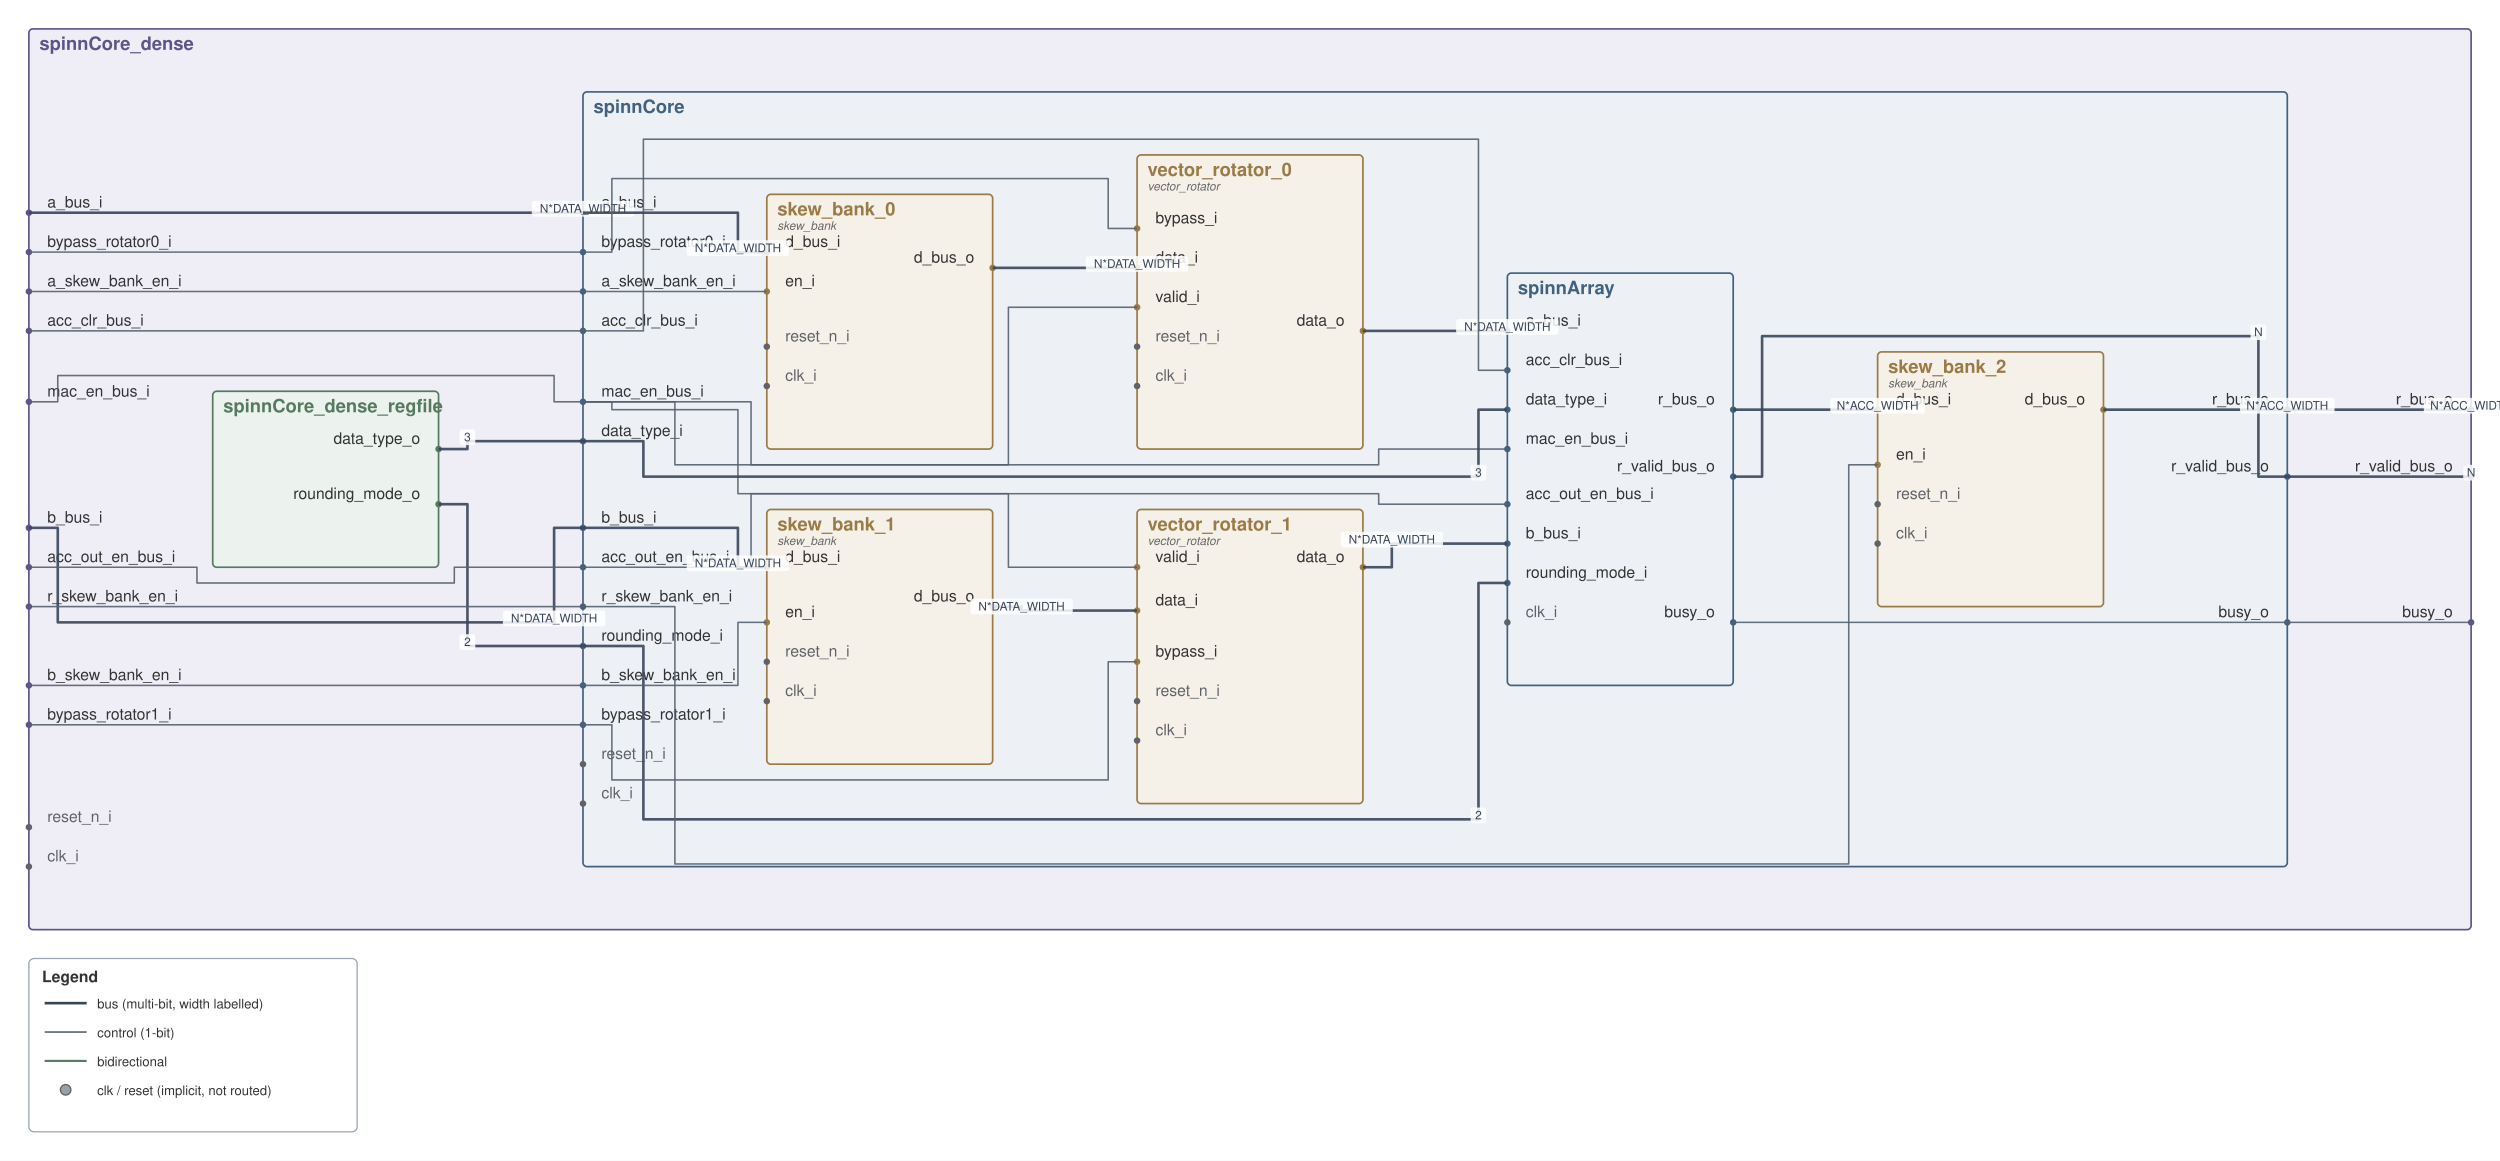
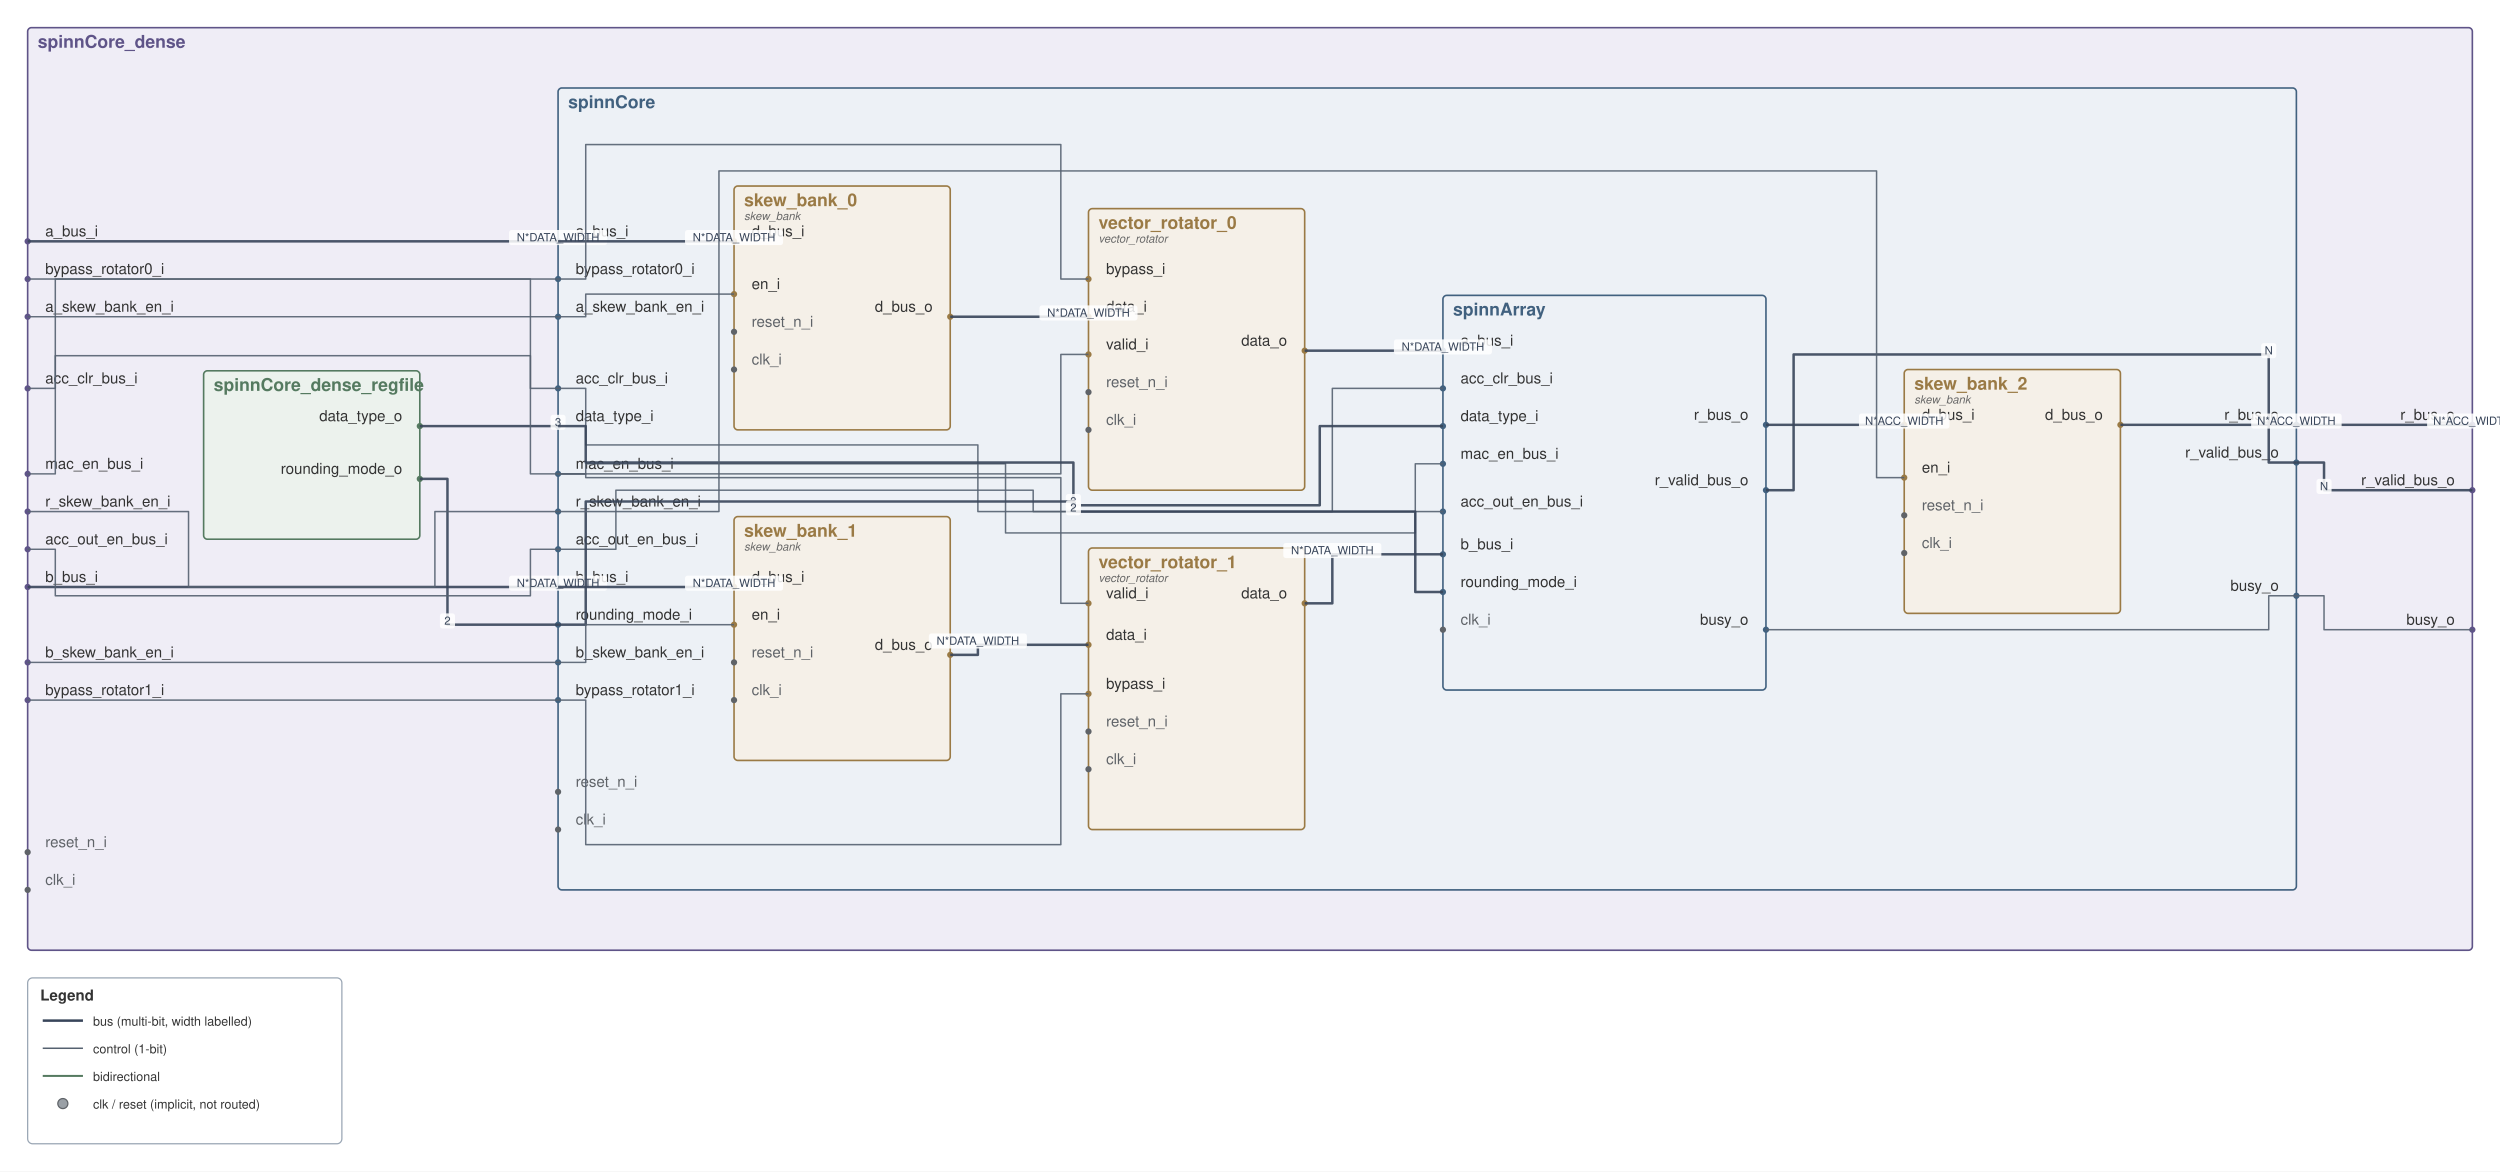
- <svg xmlns="http://www.w3.org/2000/svg" width="1904" height="884" font-family="Helvetica">
-   <rect width="1904" height="884" fill="white" />
-   <rect x="22" y="22" width="1860" height="686" rx="3" fill="#EFEDF6" stroke="#5F5488" stroke-width="1.3" />
+ <svg xmlns="http://www.w3.org/2000/svg" width="1989" height="932" font-family="Helvetica">
+   <rect width="1989" height="932" fill="white" />
+   <rect x="22" y="22" width="1945" height="734" rx="3" fill="#EFEDF6" stroke="#5F5488" stroke-width="1.3" />
  <text x="30" y="38" font-weight="bold" font-size="14" fill="#5F5488">spinnCore_dense</text>
-   <circle cx="22" cy="162" r="2.5" fill="#5F5488" />
-   <text x="36" y="158" font-size="12" fill="#333">a_bus_i</text>
  <circle cx="22" cy="192" r="2.5" fill="#5F5488" />
-   <text x="36" y="188" font-size="12" fill="#333">bypass_rotator0_i</text>
+   <text x="36" y="188" font-size="12" fill="#333">a_bus_i</text>
  <circle cx="22" cy="222" r="2.5" fill="#5F5488" />
-   <text x="36" y="218" font-size="12" fill="#333">a_skew_bank_en_i</text>
+   <text x="36" y="218" font-size="12" fill="#333">bypass_rotator0_i</text>
  <circle cx="22" cy="252" r="2.5" fill="#5F5488" />
-   <text x="36" y="248" font-size="12" fill="#333">acc_clr_bus_i</text>
-   <circle cx="22" cy="306" r="2.5" fill="#5F5488" />
-   <text x="36" y="302" font-size="12" fill="#333">mac_en_bus_i</text>
-   <circle cx="22" cy="402" r="2.5" fill="#5F5488" />
-   <text x="36" y="398" font-size="12" fill="#333">b_bus_i</text>
-   <circle cx="22" cy="432" r="2.5" fill="#5F5488" />
-   <text x="36" y="428" font-size="12" fill="#333">acc_out_en_bus_i</text>
-   <circle cx="22" cy="462" r="2.5" fill="#5F5488" />
-   <text x="36" y="458" font-size="12" fill="#333">r_skew_bank_en_i</text>
-   <circle cx="22" cy="522" r="2.5" fill="#5F5488" />
-   <text x="36" y="518" font-size="12" fill="#333">b_skew_bank_en_i</text>
-   <circle cx="22" cy="552" r="2.5" fill="#5F5488" />
-   <text x="36" y="548" font-size="12" fill="#333">bypass_rotator1_i</text>
-   <circle cx="22" cy="630" r="2.5" fill="#5F6368" />
-   <text x="36" y="626" font-size="12" fill="#5F6368">reset_n_i</text>
-   <circle cx="22" cy="660" r="2.5" fill="#5F6368" />
-   <text x="36" y="656" font-size="12" fill="#5F6368">clk_i</text>
-   <circle cx="1882" cy="312" r="2.5" fill="#5F5488" />
-   <text x="1868" y="308" font-size="12" text-anchor="end" fill="#333">r_bus_o</text>
-   <circle cx="1882" cy="363" r="2.5" fill="#5F5488" />
-   <text x="1868" y="359" font-size="12" text-anchor="end" fill="#333">r_valid_bus_o</text>
-   <circle cx="1882" cy="474" r="2.5" fill="#5F5488" />
-   <text x="1868" y="470" font-size="12" text-anchor="end" fill="#333">busy_o</text>
-   <rect x="162" y="298" width="172" height="134" rx="3" fill="#ECF2ED" stroke="#557A60" stroke-width="1.3" />
-   <text x="170" y="314" font-weight="bold" font-size="14" fill="#557A60">spinnCore_dense_regfile</text>
-   <circle cx="334" cy="342" r="2.5" fill="#557A60" />
-   <text x="320" y="338" font-size="12" text-anchor="end" fill="#333">data_type_o</text>
-   <circle cx="334" cy="384" r="2.5" fill="#557A60" />
-   <text x="320" y="380" font-size="12" text-anchor="end" fill="#333">rounding_mode_o</text>
-   <rect x="444" y="70" width="1298" height="590" rx="3" fill="#EDF1F6" stroke="#41617F" stroke-width="1.3" />
+   <text x="36" y="248" font-size="12" fill="#333">a_skew_bank_en_i</text>
+   <circle cx="22" cy="309" r="2.5" fill="#5F5488" />
+   <text x="36" y="305" font-size="12" fill="#333">acc_clr_bus_i</text>
+   <circle cx="22" cy="377" r="2.5" fill="#5F5488" />
+   <text x="36" y="373" font-size="12" fill="#333">mac_en_bus_i</text>
+   <circle cx="22" cy="407" r="2.5" fill="#5F5488" />
+   <text x="36" y="403" font-size="12" fill="#333">r_skew_bank_en_i</text>
+   <circle cx="22" cy="437" r="2.5" fill="#5F5488" />
+   <text x="36" y="433" font-size="12" fill="#333">acc_out_en_bus_i</text>
+   <circle cx="22" cy="467" r="2.5" fill="#5F5488" />
+   <text x="36" y="463" font-size="12" fill="#333">b_bus_i</text>
+   <circle cx="22" cy="527" r="2.5" fill="#5F5488" />
+   <text x="36" y="523" font-size="12" fill="#333">b_skew_bank_en_i</text>
+   <circle cx="22" cy="557" r="2.5" fill="#5F5488" />
+   <text x="36" y="553" font-size="12" fill="#333">bypass_rotator1_i</text>
+   <circle cx="22" cy="678" r="2.5" fill="#5F6368" />
+   <text x="36" y="674" font-size="12" fill="#5F6368">reset_n_i</text>
+   <circle cx="22" cy="708" r="2.5" fill="#5F6368" />
+   <text x="36" y="704" font-size="12" fill="#5F6368">clk_i</text>
+   <circle cx="1967" cy="338" r="2.5" fill="#5F5488" />
+   <text x="1953" y="334" font-size="12" text-anchor="end" fill="#333">r_bus_o</text>
+   <circle cx="1967" cy="390" r="2.5" fill="#5F5488" />
+   <text x="1953" y="386" font-size="12" text-anchor="end" fill="#333">r_valid_bus_o</text>
+   <circle cx="1967" cy="501" r="2.5" fill="#5F5488" />
+   <text x="1953" y="497" font-size="12" text-anchor="end" fill="#333">busy_o</text>
+   <rect x="162" y="295" width="172" height="134" rx="3" fill="#ECF2ED" stroke="#557A60" stroke-width="1.3" />
+   <text x="170" y="311" font-weight="bold" font-size="14" fill="#557A60">spinnCore_dense_regfile</text>
+   <circle cx="334" cy="339" r="2.5" fill="#557A60" />
+   <text x="320" y="335" font-size="12" text-anchor="end" fill="#333">data_type_o</text>
+   <circle cx="334" cy="381" r="2.5" fill="#557A60" />
+   <text x="320" y="377" font-size="12" text-anchor="end" fill="#333">rounding_mode_o</text>
+   <rect x="444" y="70" width="1383" height="638" rx="3" fill="#EDF1F6" stroke="#41617F" stroke-width="1.3" />
  <text x="452" y="86" font-weight="bold" font-size="14" fill="#41617F">spinnCore</text>
-   <circle cx="444" cy="162" r="2.5" fill="#41617F" />
-   <text x="458" y="158" font-size="12" fill="#333">a_bus_i</text>
  <circle cx="444" cy="192" r="2.5" fill="#41617F" />
-   <text x="458" y="188" font-size="12" fill="#333">bypass_rotator0_i</text>
+   <text x="458" y="188" font-size="12" fill="#333">a_bus_i</text>
  <circle cx="444" cy="222" r="2.5" fill="#41617F" />
-   <text x="458" y="218" font-size="12" fill="#333">a_skew_bank_en_i</text>
+   <text x="458" y="218" font-size="12" fill="#333">bypass_rotator0_i</text>
  <circle cx="444" cy="252" r="2.5" fill="#41617F" />
-   <text x="458" y="248" font-size="12" fill="#333">acc_clr_bus_i</text>
-   <circle cx="444" cy="306" r="2.5" fill="#41617F" />
-   <text x="458" y="302" font-size="12" fill="#333">mac_en_bus_i</text>
-   <circle cx="444" cy="336" r="2.5" fill="#41617F" />
-   <text x="458" y="332" font-size="12" fill="#333">data_type_i</text>
-   <circle cx="444" cy="402" r="2.5" fill="#41617F" />
-   <text x="458" y="398" font-size="12" fill="#333">b_bus_i</text>
-   <circle cx="444" cy="432" r="2.5" fill="#41617F" />
-   <text x="458" y="428" font-size="12" fill="#333">acc_out_en_bus_i</text>
-   <circle cx="444" cy="462" r="2.5" fill="#41617F" />
-   <text x="458" y="458" font-size="12" fill="#333">r_skew_bank_en_i</text>
-   <circle cx="444" cy="492" r="2.5" fill="#41617F" />
-   <text x="458" y="488" font-size="12" fill="#333">rounding_mode_i</text>
-   <circle cx="444" cy="522" r="2.5" fill="#41617F" />
-   <text x="458" y="518" font-size="12" fill="#333">b_skew_bank_en_i</text>
-   <circle cx="444" cy="552" r="2.5" fill="#41617F" />
-   <text x="458" y="548" font-size="12" fill="#333">bypass_rotator1_i</text>
-   <circle cx="444" cy="582" r="2.5" fill="#5F6368" />
-   <text x="458" y="578" font-size="12" fill="#5F6368">reset_n_i</text>
-   <circle cx="444" cy="612" r="2.5" fill="#5F6368" />
-   <text x="458" y="608" font-size="12" fill="#5F6368">clk_i</text>
-   <circle cx="1742" cy="312" r="2.5" fill="#41617F" />
-   <text x="1728" y="308" font-size="12" text-anchor="end" fill="#333">r_bus_o</text>
-   <circle cx="1742" cy="363" r="2.5" fill="#41617F" />
-   <text x="1728" y="359" font-size="12" text-anchor="end" fill="#333">r_valid_bus_o</text>
-   <circle cx="1742" cy="474" r="2.5" fill="#41617F" />
-   <text x="1728" y="470" font-size="12" text-anchor="end" fill="#333">busy_o</text>
-   <rect x="1148" y="208" width="172" height="314" rx="3" fill="#EDF1F6" stroke="#41617F" stroke-width="1.3" />
-   <text x="1156" y="224" font-weight="bold" font-size="14" fill="#41617F">spinnArray</text>
-   <circle cx="1148" cy="252" r="2.5" fill="#41617F" />
-   <text x="1162" y="248" font-size="12" fill="#333">a_bus_i</text>
-   <circle cx="1148" cy="282" r="2.5" fill="#41617F" />
-   <text x="1162" y="278" font-size="12" fill="#333">acc_clr_bus_i</text>
-   <circle cx="1148" cy="312" r="2.5" fill="#41617F" />
-   <text x="1162" y="308" font-size="12" fill="#333">data_type_i</text>
-   <circle cx="1148" cy="342" r="2.5" fill="#41617F" />
-   <text x="1162" y="338" font-size="12" fill="#333">mac_en_bus_i</text>
-   <circle cx="1148" cy="384" r="2.5" fill="#41617F" />
-   <text x="1162" y="380" font-size="12" fill="#333">acc_out_en_bus_i</text>
-   <circle cx="1148" cy="414" r="2.5" fill="#41617F" />
-   <text x="1162" y="410" font-size="12" fill="#333">b_bus_i</text>
-   <circle cx="1148" cy="444" r="2.5" fill="#41617F" />
-   <text x="1162" y="440" font-size="12" fill="#333">rounding_mode_i</text>
-   <circle cx="1148" cy="474" r="2.5" fill="#5F6368" />
-   <text x="1162" y="470" font-size="12" fill="#5F6368">clk_i</text>
-   <circle cx="1320" cy="312" r="2.5" fill="#41617F" />
-   <text x="1306" y="308" font-size="12" text-anchor="end" fill="#333">r_bus_o</text>
-   <circle cx="1320" cy="363" r="2.5" fill="#41617F" />
-   <text x="1306" y="359" font-size="12" text-anchor="end" fill="#333">r_valid_bus_o</text>
-   <circle cx="1320" cy="474" r="2.5" fill="#41617F" />
-   <text x="1306" y="470" font-size="12" text-anchor="end" fill="#333">busy_o</text>
+   <text x="458" y="248" font-size="12" fill="#333">a_skew_bank_en_i</text>
+   <circle cx="444" cy="309" r="2.5" fill="#41617F" />
+   <text x="458" y="305" font-size="12" fill="#333">acc_clr_bus_i</text>
+   <circle cx="444" cy="339" r="2.5" fill="#41617F" />
+   <text x="458" y="335" font-size="12" fill="#333">data_type_i</text>
+   <circle cx="444" cy="377" r="2.5" fill="#41617F" />
+   <text x="458" y="373" font-size="12" fill="#333">mac_en_bus_i</text>
+   <circle cx="444" cy="407" r="2.5" fill="#41617F" />
+   <text x="458" y="403" font-size="12" fill="#333">r_skew_bank_en_i</text>
+   <circle cx="444" cy="437" r="2.5" fill="#41617F" />
+   <text x="458" y="433" font-size="12" fill="#333">acc_out_en_bus_i</text>
+   <circle cx="444" cy="467" r="2.5" fill="#41617F" />
+   <text x="458" y="463" font-size="12" fill="#333">b_bus_i</text>
+   <circle cx="444" cy="497" r="2.5" fill="#41617F" />
+   <text x="458" y="493" font-size="12" fill="#333">rounding_mode_i</text>
+   <circle cx="444" cy="527" r="2.5" fill="#41617F" />
+   <text x="458" y="523" font-size="12" fill="#333">b_skew_bank_en_i</text>
+   <circle cx="444" cy="557" r="2.5" fill="#41617F" />
+   <text x="458" y="553" font-size="12" fill="#333">bypass_rotator1_i</text>
+   <circle cx="444" cy="630" r="2.5" fill="#5F6368" />
+   <text x="458" y="626" font-size="12" fill="#5F6368">reset_n_i</text>
+   <circle cx="444" cy="660" r="2.5" fill="#5F6368" />
+   <text x="458" y="656" font-size="12" fill="#5F6368">clk_i</text>
+   <circle cx="1827" cy="338" r="2.5" fill="#41617F" />
+   <text x="1813" y="334" font-size="12" text-anchor="end" fill="#333">r_bus_o</text>
+   <circle cx="1827" cy="368" r="2.5" fill="#41617F" />
+   <text x="1813" y="364" font-size="12" text-anchor="end" fill="#333">r_valid_bus_o</text>
+   <circle cx="1827" cy="474" r="2.5" fill="#41617F" />
+   <text x="1813" y="470" font-size="12" text-anchor="end" fill="#333">busy_o</text>
+   <rect x="1148" y="235" width="257" height="314" rx="3" fill="#EDF1F6" stroke="#41617F" stroke-width="1.3" />
+   <text x="1156" y="251" font-weight="bold" font-size="14" fill="#41617F">spinnArray</text>
+   <circle cx="1148" cy="279" r="2.5" fill="#41617F" />
+   <text x="1162" y="275" font-size="12" fill="#333">a_bus_i</text>
+   <circle cx="1148" cy="309" r="2.5" fill="#41617F" />
+   <text x="1162" y="305" font-size="12" fill="#333">acc_clr_bus_i</text>
+   <circle cx="1148" cy="339" r="2.5" fill="#41617F" />
+   <text x="1162" y="335" font-size="12" fill="#333">data_type_i</text>
+   <circle cx="1148" cy="369" r="2.5" fill="#41617F" />
+   <text x="1162" y="365" font-size="12" fill="#333">mac_en_bus_i</text>
+   <circle cx="1148" cy="407" r="2.5" fill="#41617F" />
+   <text x="1162" y="403" font-size="12" fill="#333">acc_out_en_bus_i</text>
+   <circle cx="1148" cy="441" r="2.5" fill="#41617F" />
+   <text x="1162" y="437" font-size="12" fill="#333">b_bus_i</text>
+   <circle cx="1148" cy="471" r="2.5" fill="#41617F" />
+   <text x="1162" y="467" font-size="12" fill="#333">rounding_mode_i</text>
+   <circle cx="1148" cy="501" r="2.5" fill="#5F6368" />
+   <text x="1162" y="497" font-size="12" fill="#5F6368">clk_i</text>
+   <circle cx="1405" cy="338" r="2.5" fill="#41617F" />
+   <text x="1391" y="334" font-size="12" text-anchor="end" fill="#333">r_bus_o</text>
+   <circle cx="1405" cy="390" r="2.5" fill="#41617F" />
+   <text x="1391" y="386" font-size="12" text-anchor="end" fill="#333">r_valid_bus_o</text>
+   <circle cx="1405" cy="501" r="2.5" fill="#41617F" />
+   <text x="1391" y="497" font-size="12" text-anchor="end" fill="#333">busy_o</text>
  <rect x="584" y="148" width="172" height="194" rx="3" fill="#F5F0E8" stroke="#9A7A45" stroke-width="1.3" />
  <text x="592" y="164" font-weight="bold" font-size="14" fill="#9A7A45">skew_bank_0</text>
  <text x="592" y="175" font-style="italic" font-size="9" fill="#666">skew_bank</text>
  <circle cx="584" cy="192" r="2.5" fill="#9A7A45" />
  <text x="598" y="188" font-size="12" fill="#333">d_bus_i</text>
-   <circle cx="584" cy="222" r="2.5" fill="#9A7A45" />
-   <text x="598" y="218" font-size="12" fill="#333">en_i</text>
+   <circle cx="584" cy="234" r="2.5" fill="#9A7A45" />
+   <text x="598" y="230" font-size="12" fill="#333">en_i</text>
  <circle cx="584" cy="264" r="2.5" fill="#5F6368" />
  <text x="598" y="260" font-size="12" fill="#5F6368">reset_n_i</text>
  <circle cx="584" cy="294" r="2.5" fill="#5F6368" />
  <text x="598" y="290" font-size="12" fill="#5F6368">clk_i</text>
-   <circle cx="756" cy="204" r="2.5" fill="#9A7A45" />
-   <text x="742" y="200" font-size="12" text-anchor="end" fill="#333">d_bus_o</text>
-   <rect x="584" y="388" width="172" height="194" rx="3" fill="#F5F0E8" stroke="#9A7A45" stroke-width="1.3" />
-   <text x="592" y="404" font-weight="bold" font-size="14" fill="#9A7A45">skew_bank_1</text>
-   <text x="592" y="415" font-style="italic" font-size="9" fill="#666">skew_bank</text>
-   <circle cx="584" cy="432" r="2.5" fill="#9A7A45" />
-   <text x="598" y="428" font-size="12" fill="#333">d_bus_i</text>
-   <circle cx="584" cy="474" r="2.5" fill="#9A7A45" />
-   <text x="598" y="470" font-size="12" fill="#333">en_i</text>
-   <circle cx="584" cy="504" r="2.5" fill="#5F6368" />
-   <text x="598" y="500" font-size="12" fill="#5F6368">reset_n_i</text>
-   <circle cx="584" cy="534" r="2.5" fill="#5F6368" />
-   <text x="598" y="530" font-size="12" fill="#5F6368">clk_i</text>
-   <circle cx="756" cy="462" r="2.5" fill="#9A7A45" />
-   <text x="742" y="458" font-size="12" text-anchor="end" fill="#333">d_bus_o</text>
-   <rect x="1430" y="268" width="172" height="194" rx="3" fill="#F5F0E8" stroke="#9A7A45" stroke-width="1.3" />
-   <text x="1438" y="284" font-weight="bold" font-size="14" fill="#9A7A45">skew_bank_2</text>
-   <text x="1438" y="295" font-style="italic" font-size="9" fill="#666">skew_bank</text>
-   <circle cx="1430" cy="312" r="2.5" fill="#9A7A45" />
-   <text x="1444" y="308" font-size="12" fill="#333">d_bus_i</text>
-   <circle cx="1430" cy="354" r="2.5" fill="#9A7A45" />
-   <text x="1444" y="350" font-size="12" fill="#333">en_i</text>
-   <circle cx="1430" cy="384" r="2.5" fill="#5F6368" />
-   <text x="1444" y="380" font-size="12" fill="#5F6368">reset_n_i</text>
-   <circle cx="1430" cy="414" r="2.5" fill="#5F6368" />
-   <text x="1444" y="410" font-size="12" fill="#5F6368">clk_i</text>
-   <circle cx="1602" cy="312" r="2.5" fill="#9A7A45" />
-   <text x="1588" y="308" font-size="12" text-anchor="end" fill="#333">d_bus_o</text>
-   <rect x="866" y="118" width="172" height="224" rx="3" fill="#F5F0E8" stroke="#9A7A45" stroke-width="1.3" />
-   <text x="874" y="134" font-weight="bold" font-size="14" fill="#9A7A45">vector_rotator_0</text>
-   <text x="874" y="145" font-style="italic" font-size="9" fill="#666">vector_rotator</text>
-   <circle cx="866" cy="174" r="2.5" fill="#9A7A45" />
-   <text x="880" y="170" font-size="12" fill="#333">bypass_i</text>
-   <circle cx="866" cy="204" r="2.5" fill="#9A7A45" />
-   <text x="880" y="200" font-size="12" fill="#333">data_i</text>
-   <circle cx="866" cy="234" r="2.5" fill="#9A7A45" />
-   <text x="880" y="230" font-size="12" fill="#333">valid_i</text>
-   <circle cx="866" cy="264" r="2.5" fill="#5F6368" />
-   <text x="880" y="260" font-size="12" fill="#5F6368">reset_n_i</text>
-   <circle cx="866" cy="294" r="2.5" fill="#5F6368" />
-   <text x="880" y="290" font-size="12" fill="#5F6368">clk_i</text>
-   <circle cx="1038" cy="252" r="2.5" fill="#9A7A45" />
-   <text x="1024" y="248" font-size="12" text-anchor="end" fill="#333">data_o</text>
-   <rect x="866" y="388" width="172" height="224" rx="3" fill="#F5F0E8" stroke="#9A7A45" stroke-width="1.3" />
-   <text x="874" y="404" font-weight="bold" font-size="14" fill="#9A7A45">vector_rotator_1</text>
-   <text x="874" y="415" font-style="italic" font-size="9" fill="#666">vector_rotator</text>
-   <circle cx="866" cy="432" r="2.5" fill="#9A7A45" />
-   <text x="880" y="428" font-size="12" fill="#333">valid_i</text>
-   <circle cx="866" cy="465" r="2.5" fill="#9A7A45" />
-   <text x="880" y="461" font-size="12" fill="#333">data_i</text>
-   <circle cx="866" cy="504" r="2.5" fill="#9A7A45" />
-   <text x="880" y="500" font-size="12" fill="#333">bypass_i</text>
-   <circle cx="866" cy="534" r="2.5" fill="#5F6368" />
-   <text x="880" y="530" font-size="12" fill="#5F6368">reset_n_i</text>
-   <circle cx="866" cy="564" r="2.5" fill="#5F6368" />
-   <text x="880" y="560" font-size="12" fill="#5F6368">clk_i</text>
-   <circle cx="1038" cy="432" r="2.5" fill="#9A7A45" />
-   <text x="1024" y="428" font-size="12" text-anchor="end" fill="#333">data_o</text>
-   <polyline points="334,342 356,342 356,336 444,336" fill="none" stroke="#38455A" stroke-width="2.0" stroke-linejoin="round" opacity="0.9" />
-   <rect x="350" y="327" width="12" height="12" rx="2" fill="#FFFFFF" opacity="0.85" />
-   <text x="356" y="336" font-size="9" fill="#38455A" text-anchor="middle">3</text>
-   <polyline points="334,384 356,384 356,492 444,492" fill="none" stroke="#38455A" stroke-width="2.0" stroke-linejoin="round" opacity="0.9" />
-   <rect x="350" y="483" width="12" height="12" rx="2" fill="#FFFFFF" opacity="0.85" />
-   <text x="356" y="492" font-size="9" fill="#38455A" text-anchor="middle">2</text>
-   <polyline points="22,162 444,162" fill="none" stroke="#38455A" stroke-width="2.0" stroke-linejoin="round" opacity="0.9" />
-   <rect x="405" y="153" width="78" height="12" rx="2" fill="#FFFFFF" opacity="0.85" />
-   <text x="444" y="162" font-size="9" fill="#38455A" text-anchor="middle">N*DATA_WIDTH</text>
+   <circle cx="756" cy="252" r="2.5" fill="#9A7A45" />
+   <text x="742" y="248" font-size="12" text-anchor="end" fill="#333">d_bus_o</text>
+   <rect x="584" y="411" width="172" height="194" rx="3" fill="#F5F0E8" stroke="#9A7A45" stroke-width="1.3" />
+   <text x="592" y="427" font-weight="bold" font-size="14" fill="#9A7A45">skew_bank_1</text>
+   <text x="592" y="438" font-style="italic" font-size="9" fill="#666">skew_bank</text>
+   <circle cx="584" cy="467" r="2.5" fill="#9A7A45" />
+   <text x="598" y="463" font-size="12" fill="#333">d_bus_i</text>
+   <circle cx="584" cy="497" r="2.5" fill="#9A7A45" />
+   <text x="598" y="493" font-size="12" fill="#333">en_i</text>
+   <circle cx="584" cy="527" r="2.5" fill="#5F6368" />
+   <text x="598" y="523" font-size="12" fill="#5F6368">reset_n_i</text>
+   <circle cx="584" cy="557" r="2.5" fill="#5F6368" />
+   <text x="598" y="553" font-size="12" fill="#5F6368">clk_i</text>
+   <circle cx="756" cy="521" r="2.5" fill="#9A7A45" />
+   <text x="742" y="517" font-size="12" text-anchor="end" fill="#333">d_bus_o</text>
+   <rect x="1515" y="294" width="172" height="194" rx="3" fill="#F5F0E8" stroke="#9A7A45" stroke-width="1.3" />
+   <text x="1523" y="310" font-weight="bold" font-size="14" fill="#9A7A45">skew_bank_2</text>
+   <text x="1523" y="321" font-style="italic" font-size="9" fill="#666">skew_bank</text>
+   <circle cx="1515" cy="338" r="2.5" fill="#9A7A45" />
+   <text x="1529" y="334" font-size="12" fill="#333">d_bus_i</text>
+   <circle cx="1515" cy="380" r="2.5" fill="#9A7A45" />
+   <text x="1529" y="376" font-size="12" fill="#333">en_i</text>
+   <circle cx="1515" cy="410" r="2.5" fill="#5F6368" />
+   <text x="1529" y="406" font-size="12" fill="#5F6368">reset_n_i</text>
+   <circle cx="1515" cy="440" r="2.5" fill="#5F6368" />
+   <text x="1529" y="436" font-size="12" fill="#5F6368">clk_i</text>
+   <circle cx="1687" cy="338" r="2.5" fill="#9A7A45" />
+   <text x="1673" y="334" font-size="12" text-anchor="end" fill="#333">d_bus_o</text>
+   <rect x="866" y="166" width="172" height="224" rx="3" fill="#F5F0E8" stroke="#9A7A45" stroke-width="1.3" />
+   <text x="874" y="182" font-weight="bold" font-size="14" fill="#9A7A45">vector_rotator_0</text>
+   <text x="874" y="193" font-style="italic" font-size="9" fill="#666">vector_rotator</text>
+   <circle cx="866" cy="222" r="2.5" fill="#9A7A45" />
+   <text x="880" y="218" font-size="12" fill="#333">bypass_i</text>
+   <circle cx="866" cy="252" r="2.5" fill="#9A7A45" />
+   <text x="880" y="248" font-size="12" fill="#333">data_i</text>
+   <circle cx="866" cy="282" r="2.5" fill="#9A7A45" />
+   <text x="880" y="278" font-size="12" fill="#333">valid_i</text>
+   <circle cx="866" cy="312" r="2.5" fill="#5F6368" />
+   <text x="880" y="308" font-size="12" fill="#5F6368">reset_n_i</text>
+   <circle cx="866" cy="342" r="2.5" fill="#5F6368" />
+   <text x="880" y="338" font-size="12" fill="#5F6368">clk_i</text>
+   <circle cx="1038" cy="279" r="2.5" fill="#9A7A45" />
+   <text x="1024" y="275" font-size="12" text-anchor="end" fill="#333">data_o</text>
+   <rect x="866" y="436" width="172" height="224" rx="3" fill="#F5F0E8" stroke="#9A7A45" stroke-width="1.3" />
+   <text x="874" y="452" font-weight="bold" font-size="14" fill="#9A7A45">vector_rotator_1</text>
+   <text x="874" y="463" font-style="italic" font-size="9" fill="#666">vector_rotator</text>
+   <circle cx="866" cy="480" r="2.5" fill="#9A7A45" />
+   <text x="880" y="476" font-size="12" fill="#333">valid_i</text>
+   <circle cx="866" cy="513" r="2.5" fill="#9A7A45" />
+   <text x="880" y="509" font-size="12" fill="#333">data_i</text>
+   <circle cx="866" cy="552" r="2.5" fill="#9A7A45" />
+   <text x="880" y="548" font-size="12" fill="#333">bypass_i</text>
+   <circle cx="866" cy="582" r="2.5" fill="#5F6368" />
+   <text x="880" y="578" font-size="12" fill="#5F6368">reset_n_i</text>
+   <circle cx="866" cy="612" r="2.5" fill="#5F6368" />
+   <text x="880" y="608" font-size="12" fill="#5F6368">clk_i</text>
+   <circle cx="1038" cy="480" r="2.5" fill="#9A7A45" />
+   <text x="1024" y="476" font-size="12" text-anchor="end" fill="#333">data_o</text>
+   <polyline points="334,339 444,339" fill="none" stroke="#38455A" stroke-width="2.0" stroke-linejoin="round" opacity="0.9" />
+   <rect x="438" y="330" width="12" height="12" rx="2" fill="#FFFFFF" opacity="0.85" />
+   <text x="444" y="339" font-size="9" fill="#38455A" text-anchor="middle">3</text>
+   <polyline points="334,381 356,381 356,497 444,497" fill="none" stroke="#38455A" stroke-width="2.0" stroke-linejoin="round" opacity="0.9" />
+   <rect x="350" y="488" width="12" height="12" rx="2" fill="#FFFFFF" opacity="0.85" />
+   <text x="356" y="497" font-size="9" fill="#38455A" text-anchor="middle">2</text>
+   <polyline points="22,192 444,192" fill="none" stroke="#38455A" stroke-width="2.0" stroke-linejoin="round" opacity="0.9" />
+   <rect x="405" y="183" width="78" height="12" rx="2" fill="#FFFFFF" opacity="0.85" />
+   <text x="444" y="192" font-size="9" fill="#38455A" text-anchor="middle">N*DATA_WIDTH</text>
+   <polyline points="22,252 444,252" fill="none" stroke="#556170" stroke-width="1.2" stroke-linejoin="round" opacity="0.9" />
+   <polyline points="22,467 444,467" fill="none" stroke="#38455A" stroke-width="2.0" stroke-linejoin="round" opacity="0.9" />
+   <rect x="405" y="458" width="78" height="12" rx="2" fill="#FFFFFF" opacity="0.85" />
+   <text x="444" y="467" font-size="9" fill="#38455A" text-anchor="middle">N*DATA_WIDTH</text>
+   <polyline points="22,527 444,527" fill="none" stroke="#556170" stroke-width="1.2" stroke-linejoin="round" opacity="0.9" />
+   <polyline points="22,377 44,377 44,283 422,283 422,377 444,377" fill="none" stroke="#556170" stroke-width="1.2" stroke-linejoin="round" opacity="0.9" />
+   <polyline points="22,309 44,309 44,222 422,222 422,309 444,309" fill="none" stroke="#556170" stroke-width="1.2" stroke-linejoin="round" opacity="0.9" />
+   <polyline points="22,437 44,437 44,474 422,474 422,437 444,437" fill="none" stroke="#556170" stroke-width="1.2" stroke-linejoin="round" opacity="0.9" />
  <polyline points="22,222 444,222" fill="none" stroke="#556170" stroke-width="1.2" stroke-linejoin="round" opacity="0.9" />
-   <polyline points="22,402 44,402 44,474 422,474 422,402 444,402" fill="none" stroke="#38455A" stroke-width="2.0" stroke-linejoin="round" opacity="0.9" />
-   <rect x="383" y="465" width="78" height="12" rx="2" fill="#FFFFFF" opacity="0.85" />
-   <text x="422" y="474" font-size="9" fill="#38455A" text-anchor="middle">N*DATA_WIDTH</text>
-   <polyline points="22,522 444,522" fill="none" stroke="#556170" stroke-width="1.2" stroke-linejoin="round" opacity="0.9" />
-   <polyline points="22,306 44,306 44,286 422,286 422,306 444,306" fill="none" stroke="#556170" stroke-width="1.2" stroke-linejoin="round" opacity="0.9" />
-   <polyline points="22,252 444,252" fill="none" stroke="#556170" stroke-width="1.2" stroke-linejoin="round" opacity="0.9" />
-   <polyline points="22,432 150,432 150,444 346,444 346,432 444,432" fill="none" stroke="#556170" stroke-width="1.2" stroke-linejoin="round" opacity="0.9" />
-   <polyline points="22,192 444,192" fill="none" stroke="#556170" stroke-width="1.2" stroke-linejoin="round" opacity="0.9" />
-   <polyline points="22,552 444,552" fill="none" stroke="#556170" stroke-width="1.2" stroke-linejoin="round" opacity="0.9" />
-   <polyline points="1742,312 1882,312" fill="none" stroke="#38455A" stroke-width="2.0" stroke-linejoin="round" opacity="0.9" />
-   <rect x="1846" y="303" width="72" height="12" rx="2" fill="#FFFFFF" opacity="0.85" />
-   <text x="1882" y="312" font-size="9" fill="#38455A" text-anchor="middle">N*ACC_WIDTH</text>
-   <polyline points="1742,363 1882,363" fill="none" stroke="#38455A" stroke-width="2.0" stroke-linejoin="round" opacity="0.9" />
-   <rect x="1876" y="354" width="12" height="12" rx="2" fill="#FFFFFF" opacity="0.85" />
-   <text x="1882" y="363" font-size="9" fill="#38455A" text-anchor="middle">N</text>
-   <polyline points="22,462 444,462" fill="none" stroke="#556170" stroke-width="1.2" stroke-linejoin="round" opacity="0.9" />
-   <polyline points="1742,474 1882,474" fill="none" stroke="#556170" stroke-width="1.2" stroke-linejoin="round" opacity="0.9" />
-   <polyline points="1038,252 1148,252" fill="none" stroke="#38455A" stroke-width="2.0" stroke-linejoin="round" opacity="0.9" />
-   <rect x="1109" y="243" width="78" height="12" rx="2" fill="#FFFFFF" opacity="0.85" />
-   <text x="1148" y="252" font-size="9" fill="#38455A" text-anchor="middle">N*DATA_WIDTH</text>
-   <polyline points="1038,432 1060,432 1060,414 1148,414" fill="none" stroke="#38455A" stroke-width="2.0" stroke-linejoin="round" opacity="0.9" />
-   <rect x="1021" y="405" width="78" height="12" rx="2" fill="#FFFFFF" opacity="0.85" />
-   <text x="1060" y="414" font-size="9" fill="#38455A" text-anchor="middle">N*DATA_WIDTH</text>
-   <polyline points="444,306 514,306 514,354 1050,354 1050,342 1148,342" fill="none" stroke="#556170" stroke-width="1.2" stroke-linejoin="round" opacity="0.9" />
-   <polyline points="444,306 572,306 572,354 768,354 768,234 866,234" fill="none" stroke="#556170" stroke-width="1.2" stroke-linejoin="round" opacity="0.9" />
-   <polyline points="444,306 466,306 466,312 562,312 562,376 768,376 768,432 866,432" fill="none" stroke="#556170" stroke-width="1.2" stroke-linejoin="round" opacity="0.9" />
-   <polyline points="444,252 490,252 490,106 1126,106 1126,282 1148,282" fill="none" stroke="#556170" stroke-width="1.2" stroke-linejoin="round" opacity="0.9" />
-   <polyline points="444,432 572,432 572,376 1050,376 1050,384 1148,384" fill="none" stroke="#556170" stroke-width="1.2" stroke-linejoin="round" opacity="0.9" />
-   <polyline points="1320,312 1430,312" fill="none" stroke="#38455A" stroke-width="2.0" stroke-linejoin="round" opacity="0.9" />
-   <rect x="1394" y="303" width="72" height="12" rx="2" fill="#FFFFFF" opacity="0.85" />
-   <text x="1430" y="312" font-size="9" fill="#38455A" text-anchor="middle">N*ACC_WIDTH</text>
-   <polyline points="1320,363 1342,363 1342,256 1720,256 1720,363 1742,363" fill="none" stroke="#38455A" stroke-width="2.0" stroke-linejoin="round" opacity="0.9" />
-   <rect x="1714" y="247" width="12" height="12" rx="2" fill="#FFFFFF" opacity="0.85" />
-   <text x="1720" y="256" font-size="9" fill="#38455A" text-anchor="middle">N</text>
-   <polyline points="1320,474 1742,474" fill="none" stroke="#556170" stroke-width="1.2" stroke-linejoin="round" opacity="0.9" />
-   <polyline points="444,336 490,336 490,363 1126,363 1126,312 1148,312" fill="none" stroke="#38455A" stroke-width="2.0" stroke-linejoin="round" opacity="0.9" />
-   <rect x="1120" y="354" width="12" height="12" rx="2" fill="#FFFFFF" opacity="0.85" />
-   <text x="1126" y="363" font-size="9" fill="#38455A" text-anchor="middle">3</text>
-   <polyline points="444,492 490,492 490,624 1126,624 1126,444 1148,444" fill="none" stroke="#38455A" stroke-width="2.0" stroke-linejoin="round" opacity="0.9" />
-   <rect x="1120" y="615" width="12" height="12" rx="2" fill="#FFFFFF" opacity="0.85" />
-   <text x="1126" y="624" font-size="9" fill="#38455A" text-anchor="middle">2</text>
-   <polyline points="444,162 562,162 562,192 584,192" fill="none" stroke="#38455A" stroke-width="2.0" stroke-linejoin="round" opacity="0.9" />
-   <rect x="523" y="183" width="78" height="12" rx="2" fill="#FFFFFF" opacity="0.85" />
-   <text x="562" y="192" font-size="9" fill="#38455A" text-anchor="middle">N*DATA_WIDTH</text>
-   <polyline points="756,204 866,204" fill="none" stroke="#38455A" stroke-width="2.0" stroke-linejoin="round" opacity="0.9" />
-   <rect x="827" y="195" width="78" height="12" rx="2" fill="#FFFFFF" opacity="0.85" />
-   <text x="866" y="204" font-size="9" fill="#38455A" text-anchor="middle">N*DATA_WIDTH</text>
-   <polyline points="444,222 584,222" fill="none" stroke="#556170" stroke-width="1.2" stroke-linejoin="round" opacity="0.9" />
-   <polyline points="444,402 562,402 562,432 584,432" fill="none" stroke="#38455A" stroke-width="2.0" stroke-linejoin="round" opacity="0.9" />
-   <rect x="523" y="423" width="78" height="12" rx="2" fill="#FFFFFF" opacity="0.85" />
-   <text x="562" y="432" font-size="9" fill="#38455A" text-anchor="middle">N*DATA_WIDTH</text>
-   <polyline points="756,462 778,462 778,465 866,465" fill="none" stroke="#38455A" stroke-width="2.0" stroke-linejoin="round" opacity="0.9" />
-   <rect x="739" y="456" width="78" height="12" rx="2" fill="#FFFFFF" opacity="0.85" />
-   <text x="778" y="465" font-size="9" fill="#38455A" text-anchor="middle">N*DATA_WIDTH</text>
-   <polyline points="444,522 562,522 562,474 584,474" fill="none" stroke="#556170" stroke-width="1.2" stroke-linejoin="round" opacity="0.9" />
-   <polyline points="1602,312 1742,312" fill="none" stroke="#38455A" stroke-width="2.0" stroke-linejoin="round" opacity="0.9" />
-   <rect x="1706" y="303" width="72" height="12" rx="2" fill="#FFFFFF" opacity="0.85" />
-   <text x="1742" y="312" font-size="9" fill="#38455A" text-anchor="middle">N*ACC_WIDTH</text>
-   <polyline points="444,462 514,462 514,658 1408,658 1408,354 1430,354" fill="none" stroke="#556170" stroke-width="1.2" stroke-linejoin="round" opacity="0.9" />
-   <polyline points="444,192 466,192 466,136 844,136 844,174 866,174" fill="none" stroke="#556170" stroke-width="1.2" stroke-linejoin="round" opacity="0.9" />
-   <polyline points="444,552 466,552 466,594 844,594 844,504 866,504" fill="none" stroke="#556170" stroke-width="1.2" stroke-linejoin="round" opacity="0.9" />
-   <rect x="22" y="730.0" width="250" height="132" rx="4" fill="#FFFFFF" stroke="#9AA6B4" />
-   <text x="32" y="748.0" font-weight="bold" font-size="12" fill="#333">Legend</text>
-   <line x1="34" y1="764.0" x2="66" y2="764.0" stroke="#38455A" stroke-width="2.0" />
-   <text x="74" y="768.0" font-size="10" fill="#333">bus (multi-bit, width labelled)</text>
-   <line x1="34" y1="786.0" x2="66" y2="786.0" stroke="#556170" stroke-width="1.2" />
-   <text x="74" y="790.0" font-size="10" fill="#333">control (1-bit)</text>
-   <line x1="34" y1="808.0" x2="66" y2="808.0" stroke="#557A60" stroke-width="1.6" />
-   <text x="74" y="812.0" font-size="10" fill="#333">bidirectional</text>
-   <circle cx="50" cy="830.0" r="4" fill="#9AA0A6" stroke="#5F6368" />
-   <text x="74" y="834.0" font-size="10" fill="#333">clk / reset (implicit, not routed)</text>
+   <polyline points="22,557 444,557" fill="none" stroke="#556170" stroke-width="1.2" stroke-linejoin="round" opacity="0.9" />
+   <polyline points="1827,338 1967,338" fill="none" stroke="#38455A" stroke-width="2.0" stroke-linejoin="round" opacity="0.9" />
+   <rect x="1931" y="329" width="72" height="12" rx="2" fill="#FFFFFF" opacity="0.85" />
+   <text x="1967" y="338" font-size="9" fill="#38455A" text-anchor="middle">N*ACC_WIDTH</text>
+   <polyline points="1827,368 1849,368 1849,390 1967,390" fill="none" stroke="#38455A" stroke-width="2.0" stroke-linejoin="round" opacity="0.9" />
+   <rect x="1843" y="381" width="12" height="12" rx="2" fill="#FFFFFF" opacity="0.85" />
+   <text x="1849" y="390" font-size="9" fill="#38455A" text-anchor="middle">N</text>
+   <polyline points="22,407 150,407 150,467 346,467 346,407 444,407" fill="none" stroke="#556170" stroke-width="1.2" stroke-linejoin="round" opacity="0.9" />
+   <polyline points="1827,474 1849,474 1849,501 1967,501" fill="none" stroke="#556170" stroke-width="1.2" stroke-linejoin="round" opacity="0.9" />
+   <polyline points="1038,279 1148,279" fill="none" stroke="#38455A" stroke-width="2.0" stroke-linejoin="round" opacity="0.9" />
+   <rect x="1109" y="270" width="78" height="12" rx="2" fill="#FFFFFF" opacity="0.85" />
+   <text x="1148" y="279" font-size="9" fill="#38455A" text-anchor="middle">N*DATA_WIDTH</text>
+   <polyline points="1038,480 1060,480 1060,441 1148,441" fill="none" stroke="#38455A" stroke-width="2.0" stroke-linejoin="round" opacity="0.9" />
+   <rect x="1021" y="432" width="78" height="12" rx="2" fill="#FFFFFF" opacity="0.85" />
+   <text x="1060" y="441" font-size="9" fill="#38455A" text-anchor="middle">N*DATA_WIDTH</text>
+   <polyline points="444,377 466,377 466,369 800,369 800,424 1126,424 1126,369 1148,369" fill="none" stroke="#556170" stroke-width="1.2" stroke-linejoin="round" opacity="0.9" />
+   <polyline points="444,377 844,377 844,282 866,282" fill="none" stroke="#556170" stroke-width="1.2" stroke-linejoin="round" opacity="0.9" />
+   <polyline points="444,377 466,377 466,380 844,380 844,480 866,480" fill="none" stroke="#556170" stroke-width="1.2" stroke-linejoin="round" opacity="0.9" />
+   <polyline points="444,309 466,309 466,354 778,354 778,407 1060,407 1060,309 1148,309" fill="none" stroke="#556170" stroke-width="1.2" stroke-linejoin="round" opacity="0.9" />
+   <polyline points="444,437 490,437 490,390 822,390 822,407 1148,407" fill="none" stroke="#556170" stroke-width="1.2" stroke-linejoin="round" opacity="0.9" />
+   <polyline points="1405,338 1515,338" fill="none" stroke="#38455A" stroke-width="2.0" stroke-linejoin="round" opacity="0.9" />
+   <rect x="1479" y="329" width="72" height="12" rx="2" fill="#FFFFFF" opacity="0.85" />
+   <text x="1515" y="338" font-size="9" fill="#38455A" text-anchor="middle">N*ACC_WIDTH</text>
+   <polyline points="1405,390 1427,390 1427,282 1805,282 1805,368 1827,368" fill="none" stroke="#38455A" stroke-width="2.0" stroke-linejoin="round" opacity="0.9" />
+   <rect x="1799" y="273" width="12" height="12" rx="2" fill="#FFFFFF" opacity="0.85" />
+   <text x="1805" y="282" font-size="9" fill="#38455A" text-anchor="middle">N</text>
+   <polyline points="1405,501 1805,501 1805,474 1827,474" fill="none" stroke="#556170" stroke-width="1.2" stroke-linejoin="round" opacity="0.9" />
+   <polyline points="444,339 466,339 466,368 854,368 854,402 1050,402 1050,339 1148,339" fill="none" stroke="#38455A" stroke-width="2.0" stroke-linejoin="round" opacity="0.9" />
+   <rect x="848" y="393" width="12" height="12" rx="2" fill="#FFFFFF" opacity="0.85" />
+   <text x="854" y="402" font-size="9" fill="#38455A" text-anchor="middle">3</text>
+   <polyline points="444,497 466,497 466,399 854,399 854,407 1126,407 1126,471 1148,471" fill="none" stroke="#38455A" stroke-width="2.0" stroke-linejoin="round" opacity="0.9" />
+   <rect x="848" y="398" width="12" height="12" rx="2" fill="#FFFFFF" opacity="0.85" />
+   <text x="854" y="407" font-size="9" fill="#38455A" text-anchor="middle">2</text>
+   <polyline points="444,192 584,192" fill="none" stroke="#38455A" stroke-width="2.0" stroke-linejoin="round" opacity="0.9" />
+   <rect x="545" y="183" width="78" height="12" rx="2" fill="#FFFFFF" opacity="0.85" />
+   <text x="584" y="192" font-size="9" fill="#38455A" text-anchor="middle">N*DATA_WIDTH</text>
+   <polyline points="756,252 866,252" fill="none" stroke="#38455A" stroke-width="2.0" stroke-linejoin="round" opacity="0.9" />
+   <rect x="827" y="243" width="78" height="12" rx="2" fill="#FFFFFF" opacity="0.85" />
+   <text x="866" y="252" font-size="9" fill="#38455A" text-anchor="middle">N*DATA_WIDTH</text>
+   <polyline points="444,252 466,252 466,234 584,234" fill="none" stroke="#556170" stroke-width="1.2" stroke-linejoin="round" opacity="0.9" />
+   <polyline points="444,467 584,467" fill="none" stroke="#38455A" stroke-width="2.0" stroke-linejoin="round" opacity="0.9" />
+   <rect x="545" y="458" width="78" height="12" rx="2" fill="#FFFFFF" opacity="0.85" />
+   <text x="584" y="467" font-size="9" fill="#38455A" text-anchor="middle">N*DATA_WIDTH</text>
+   <polyline points="756,521 778,521 778,513 866,513" fill="none" stroke="#38455A" stroke-width="2.0" stroke-linejoin="round" opacity="0.9" />
+   <rect x="739" y="504" width="78" height="12" rx="2" fill="#FFFFFF" opacity="0.85" />
+   <text x="778" y="513" font-size="9" fill="#38455A" text-anchor="middle">N*DATA_WIDTH</text>
+   <polyline points="444,527 466,527 466,497 584,497" fill="none" stroke="#556170" stroke-width="1.2" stroke-linejoin="round" opacity="0.9" />
+   <polyline points="1687,338 1827,338" fill="none" stroke="#38455A" stroke-width="2.0" stroke-linejoin="round" opacity="0.9" />
+   <rect x="1791" y="329" width="72" height="12" rx="2" fill="#FFFFFF" opacity="0.85" />
+   <text x="1827" y="338" font-size="9" fill="#38455A" text-anchor="middle">N*ACC_WIDTH</text>
+   <polyline points="444,407 572,407 572,136 1493,136 1493,380 1515,380" fill="none" stroke="#556170" stroke-width="1.2" stroke-linejoin="round" opacity="0.9" />
+   <polyline points="444,222 466,222 466,115 844,115 844,222 866,222" fill="none" stroke="#556170" stroke-width="1.2" stroke-linejoin="round" opacity="0.9" />
+   <polyline points="444,557 466,557 466,672 844,672 844,552 866,552" fill="none" stroke="#556170" stroke-width="1.2" stroke-linejoin="round" opacity="0.9" />
+   <rect x="22" y="778.0" width="250" height="132" rx="4" fill="#FFFFFF" stroke="#9AA6B4" />
+   <text x="32" y="796.0" font-weight="bold" font-size="12" fill="#333">Legend</text>
+   <line x1="34" y1="812.0" x2="66" y2="812.0" stroke="#38455A" stroke-width="2.0" />
+   <text x="74" y="816.0" font-size="10" fill="#333">bus (multi-bit, width labelled)</text>
+   <line x1="34" y1="834.0" x2="66" y2="834.0" stroke="#556170" stroke-width="1.2" />
+   <text x="74" y="838.0" font-size="10" fill="#333">control (1-bit)</text>
+   <line x1="34" y1="856.0" x2="66" y2="856.0" stroke="#557A60" stroke-width="1.6" />
+   <text x="74" y="860.0" font-size="10" fill="#333">bidirectional</text>
+   <circle cx="50" cy="878.0" r="4" fill="#9AA0A6" stroke="#5F6368" />
+   <text x="74" y="882.0" font-size="10" fill="#333">clk / reset (implicit, not routed)</text>
</svg>
